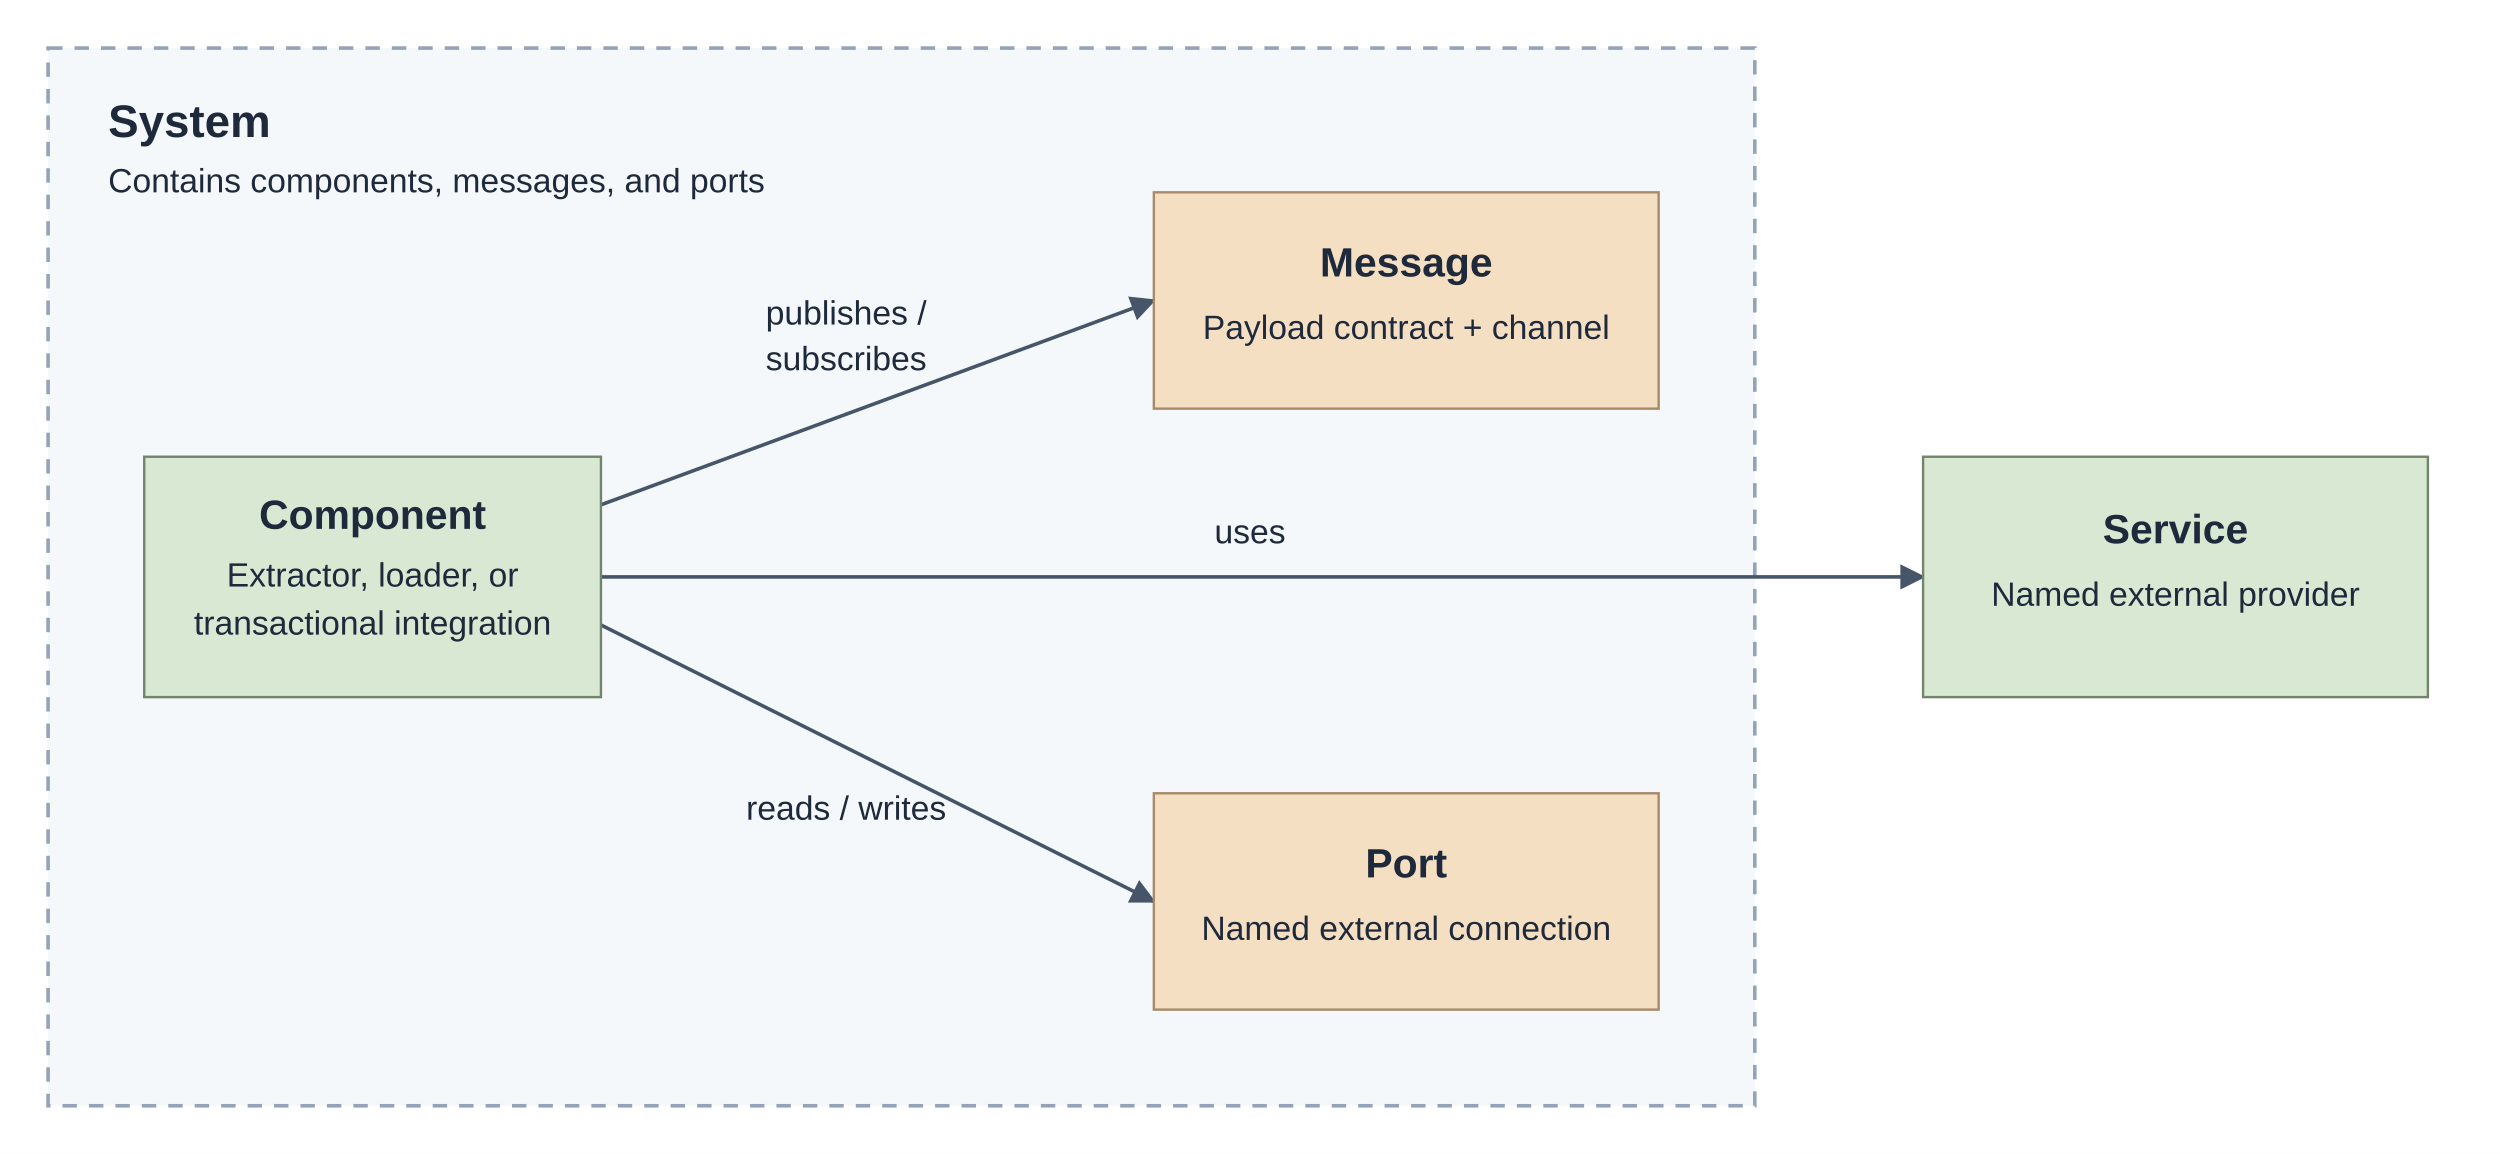
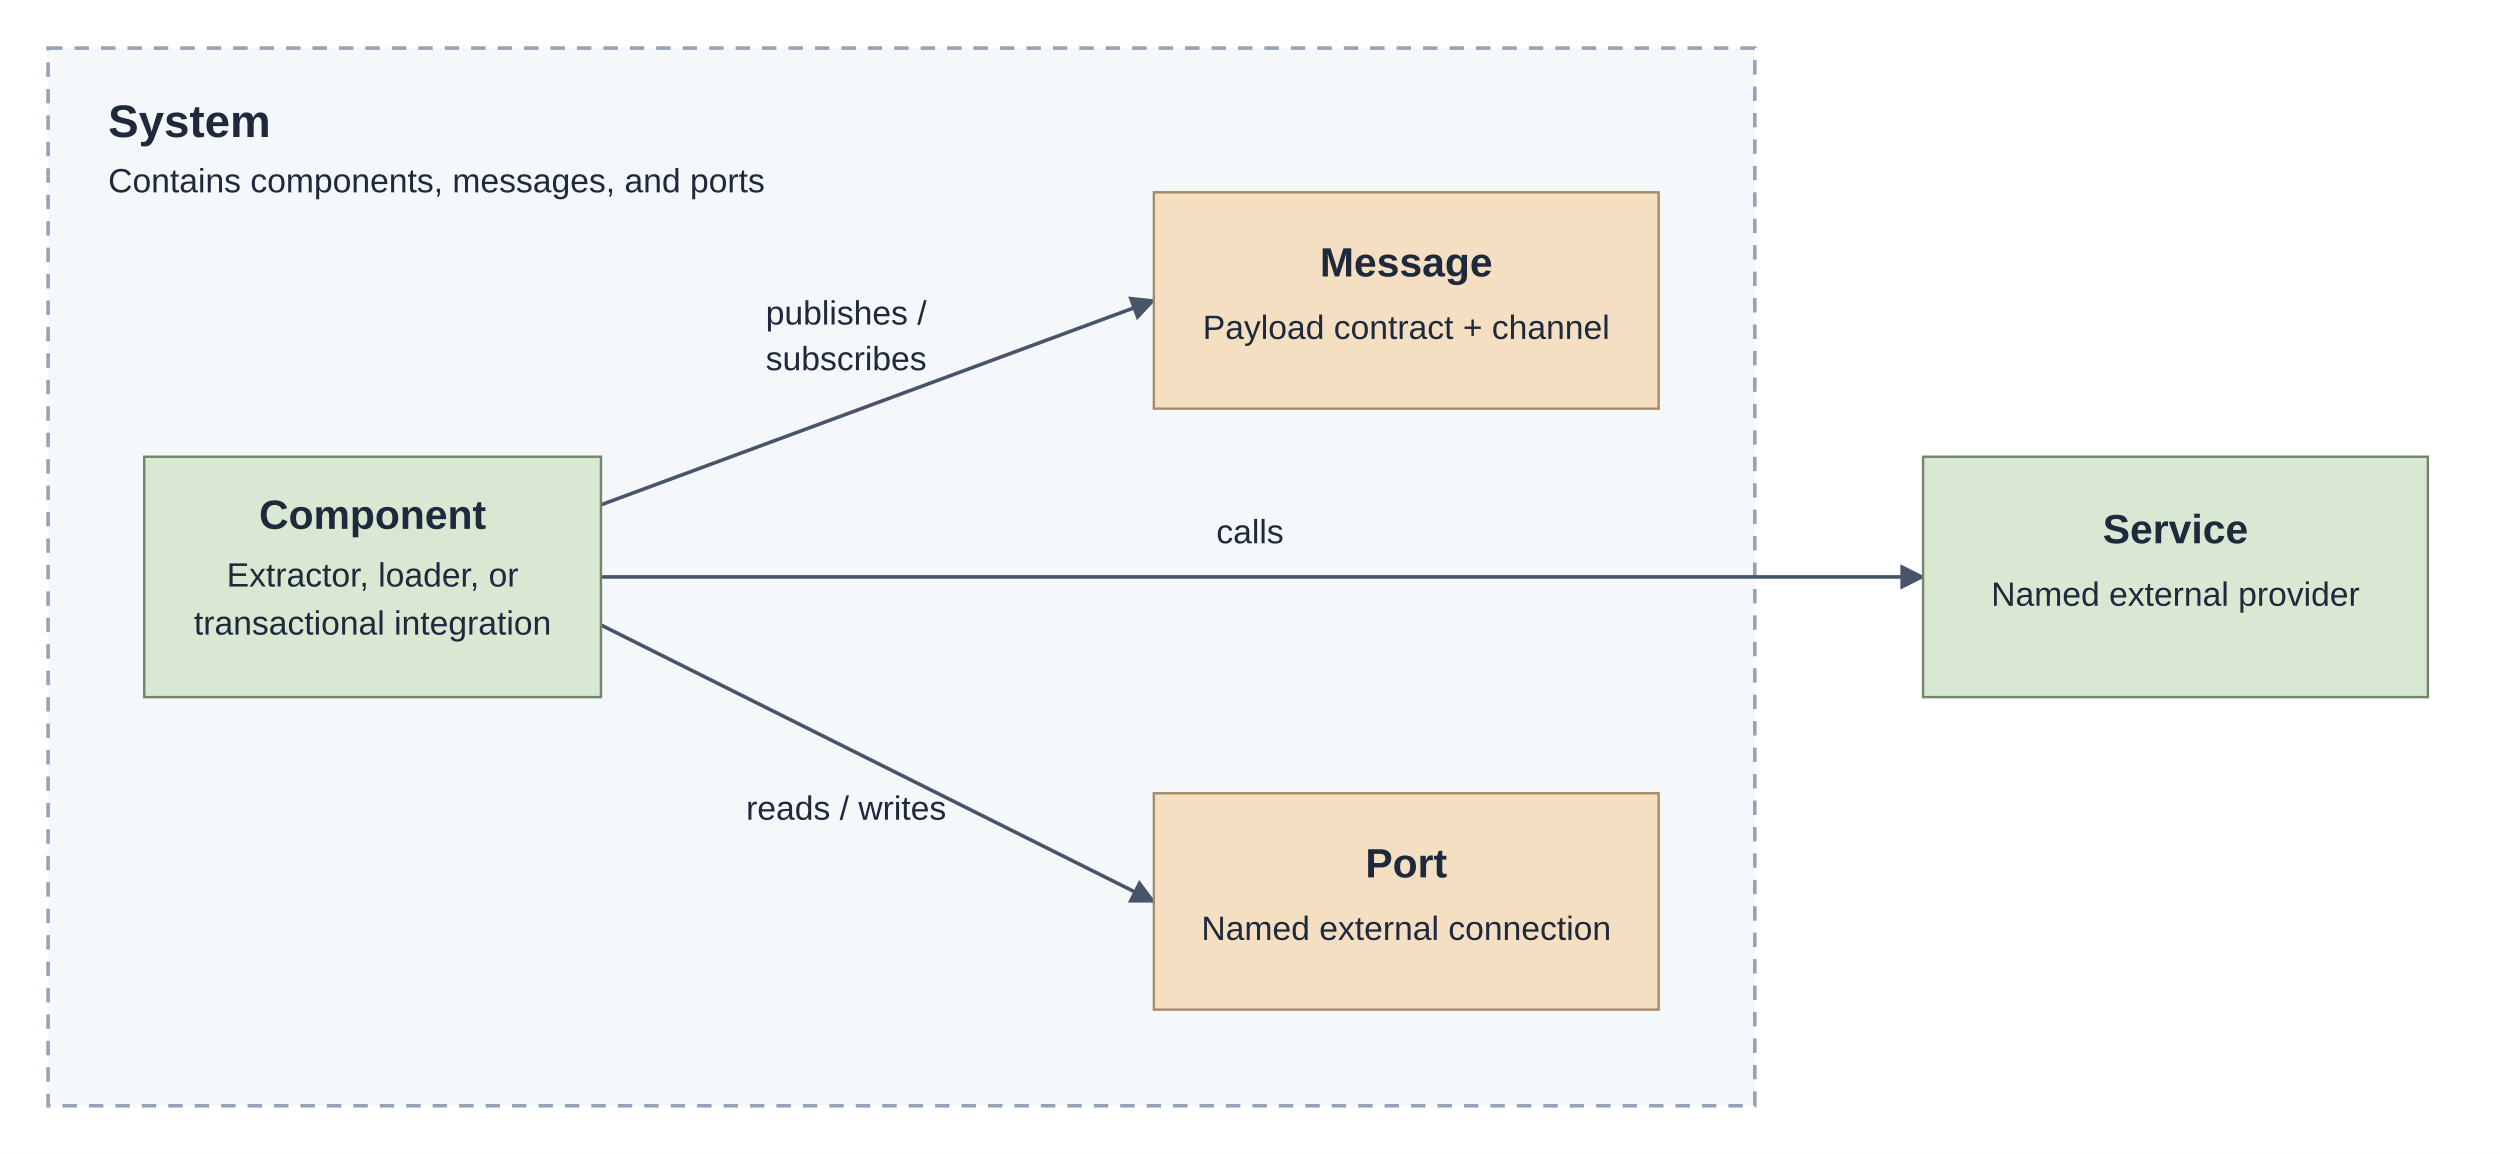
<svg xmlns="http://www.w3.org/2000/svg" width="1040" height="480" viewBox="0 0 1040 480" role="img" aria-labelledby="title description">
  <defs>
    <marker id="arrow" viewBox="0 0 10 10" refX="9" refY="5" markerWidth="7" markerHeight="7" orient="auto-start-reverse">
      <path d="M 0 0 L 10 5 L 0 10 Z" fill="#475569" />
    </marker>
  </defs>
  <rect width="1040" height="480" fill="#ffffff" />
  <g font-family="Arial, Helvetica, sans-serif" fill="#1e293b">
    <rect x="20" y="20" width="710" height="440" fill="#f4f8fb" stroke="#94a3b8" stroke-width="1.5" stroke-dasharray="6 5" />
    <text x="45" y="57" font-size="19" font-weight="600">System</text>
    <text x="45" y="80" font-size="14">Contains components, messages, and ports</text>
    <g fill="none" stroke="#475569" stroke-width="1.5" marker-end="url(#arrow)">
      <path d="M 250 210 L 480 125" />
      <path d="M 250 260 L 480 375" />
      <path d="M 250 240 L 800 240" />
    </g>
    <g font-size="14" text-anchor="middle">
      <text x="352" y="135">publishes /</text>
      <text x="352" y="154">subscribes</text>
      <text x="352" y="341">reads / writes</text>
-       <text x="520" y="226">uses</text>
+       <text x="520" y="226">calls</text>
    </g>
    <rect x="60" y="190" width="190" height="100" fill="#d9e8d2" stroke="#71856a" />
    <rect x="480" y="80" width="210" height="90" fill="#f5dfc3" stroke="#a78b69" />
    <rect x="480" y="330" width="210" height="90" fill="#f5dfc3" stroke="#a78b69" />
    <rect x="800" y="190" width="210" height="100" fill="#d9e8d2" stroke="#71856a" />
    <g text-anchor="middle">
      <text x="155" y="220" font-size="17" font-weight="600">Component</text>
      <text x="155" y="244" font-size="14">Extractor, loader, or</text>
      <text x="155" y="264" font-size="14">transactional integration</text>
      <text x="585" y="115" font-size="17" font-weight="600">Message</text>
      <text x="585" y="141" font-size="14">Payload contract + channel</text>
      <text x="585" y="365" font-size="17" font-weight="600">Port</text>
      <text x="585" y="391" font-size="14">Named external connection</text>
      <text x="905" y="226" font-size="17" font-weight="600">Service</text>
      <text x="905" y="252" font-size="14">Named external provider</text>
    </g>
  </g>
</svg>
